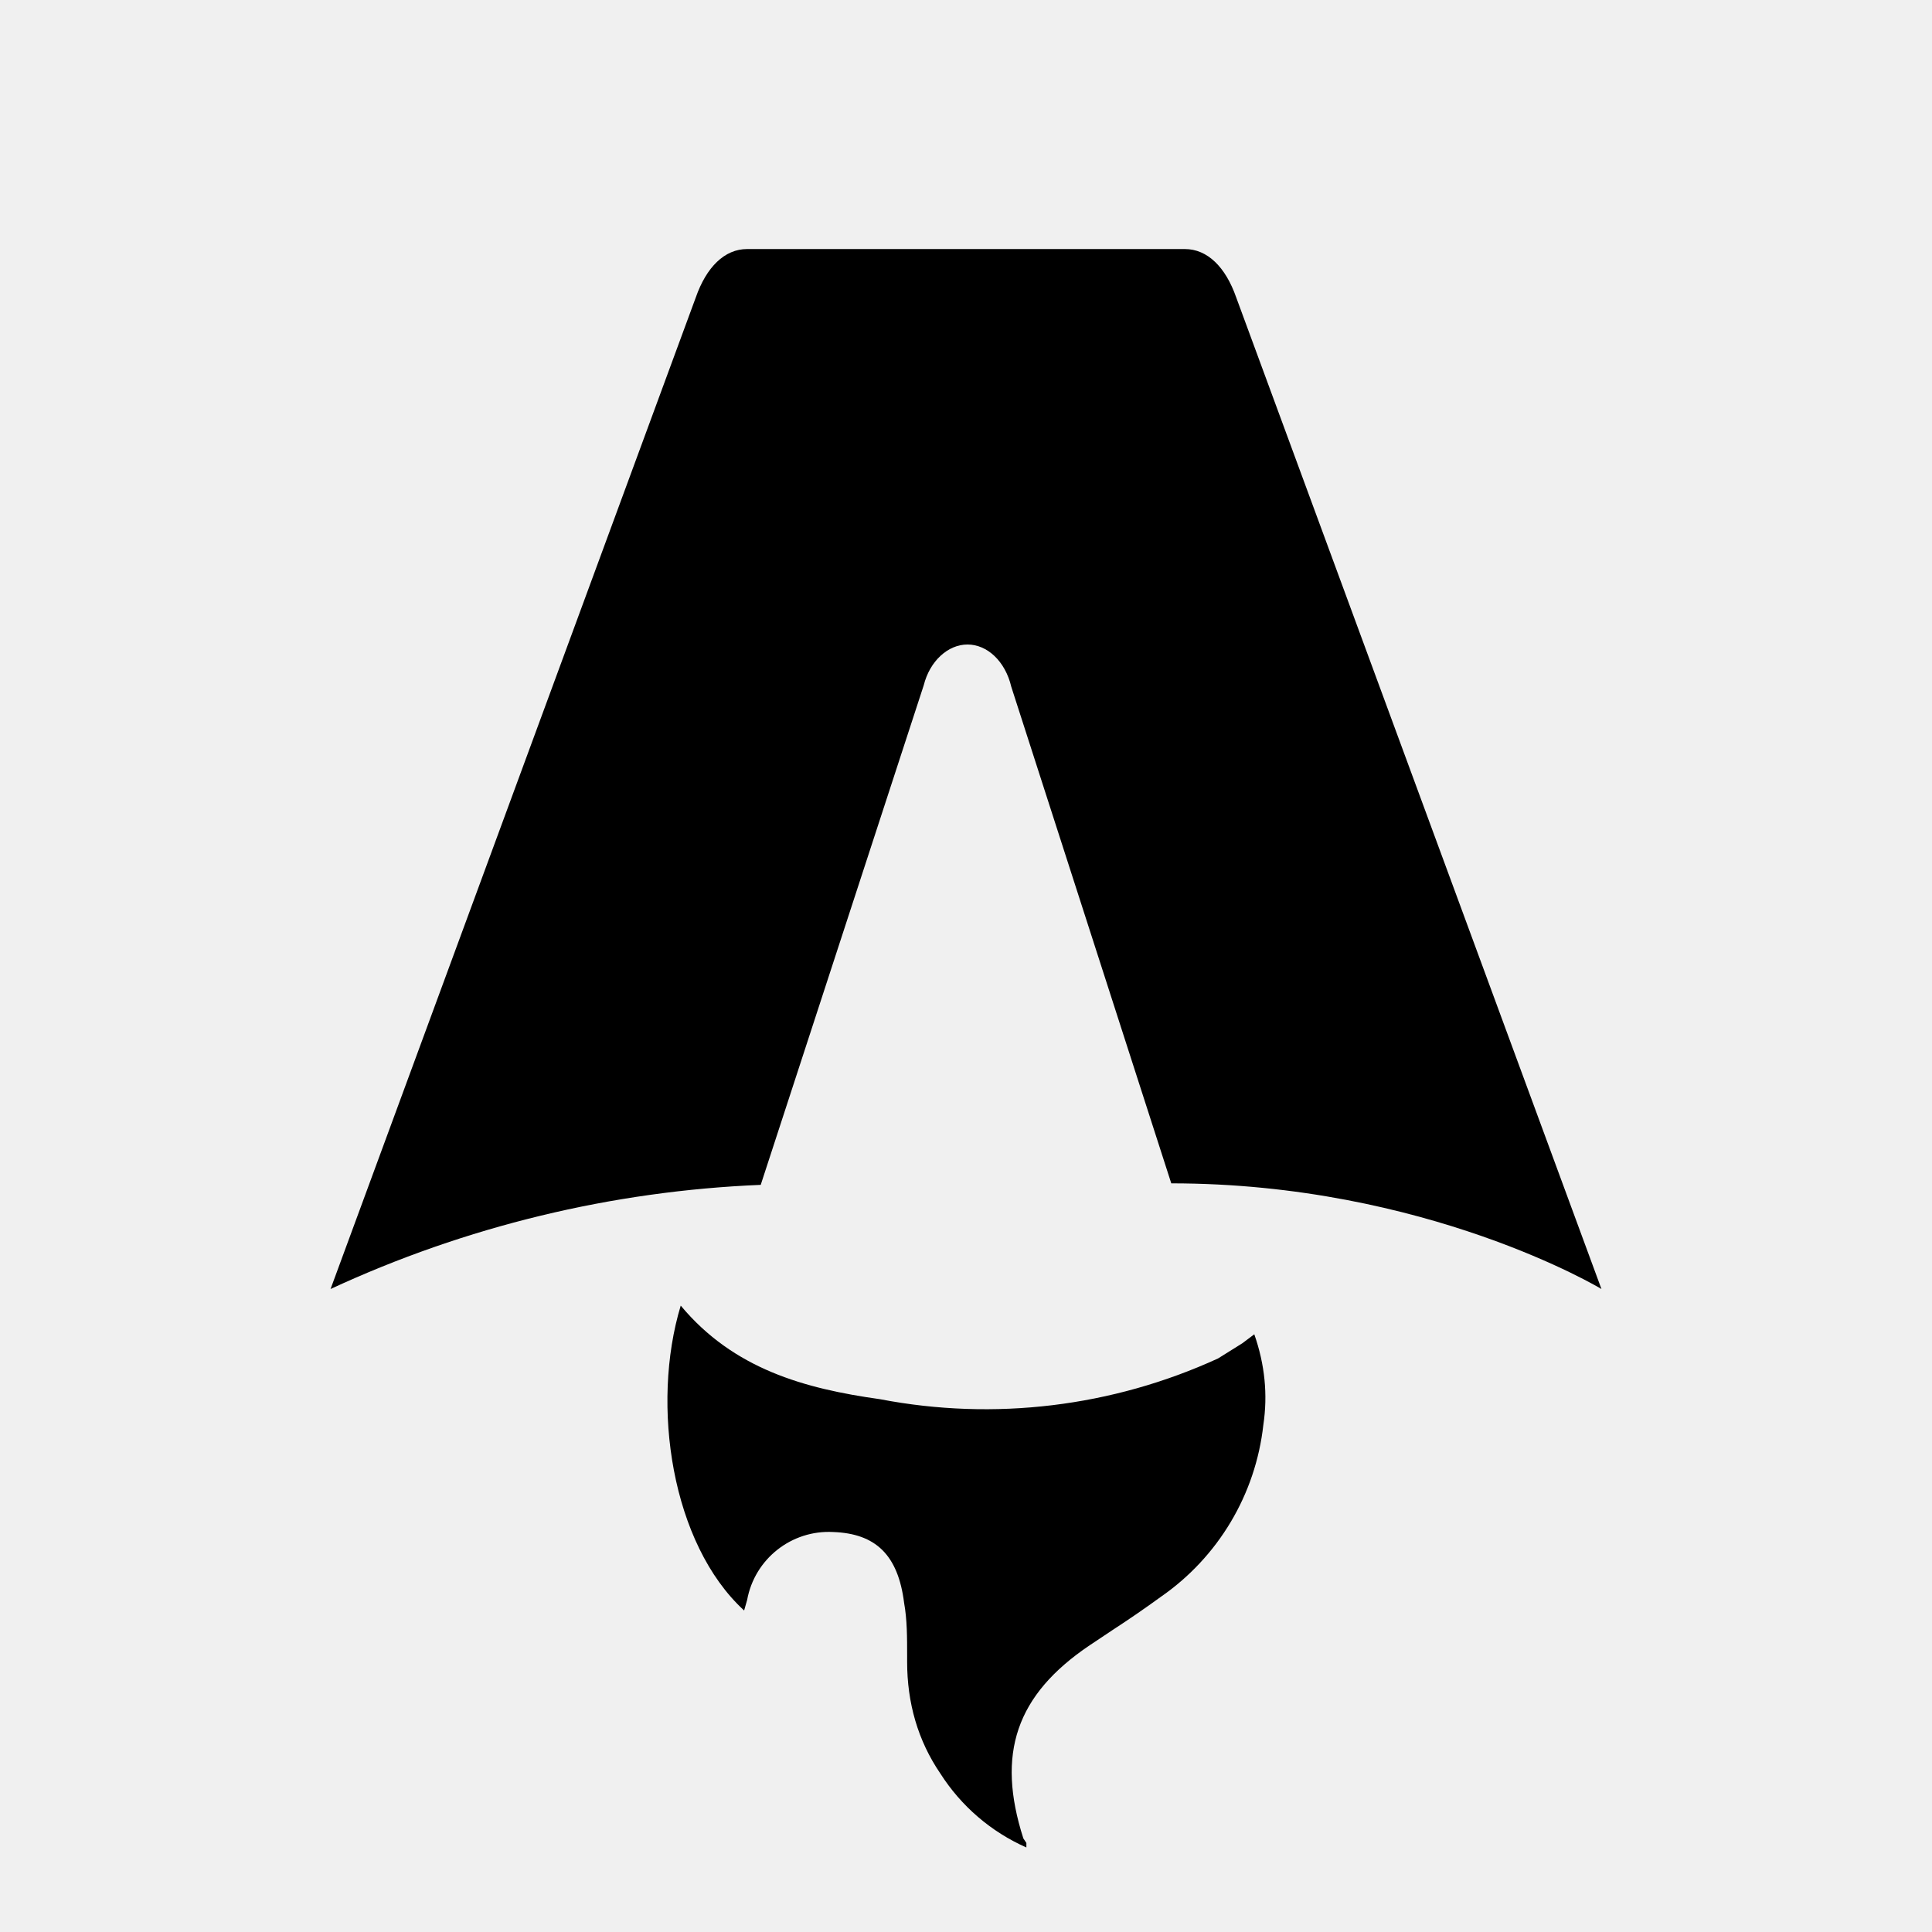
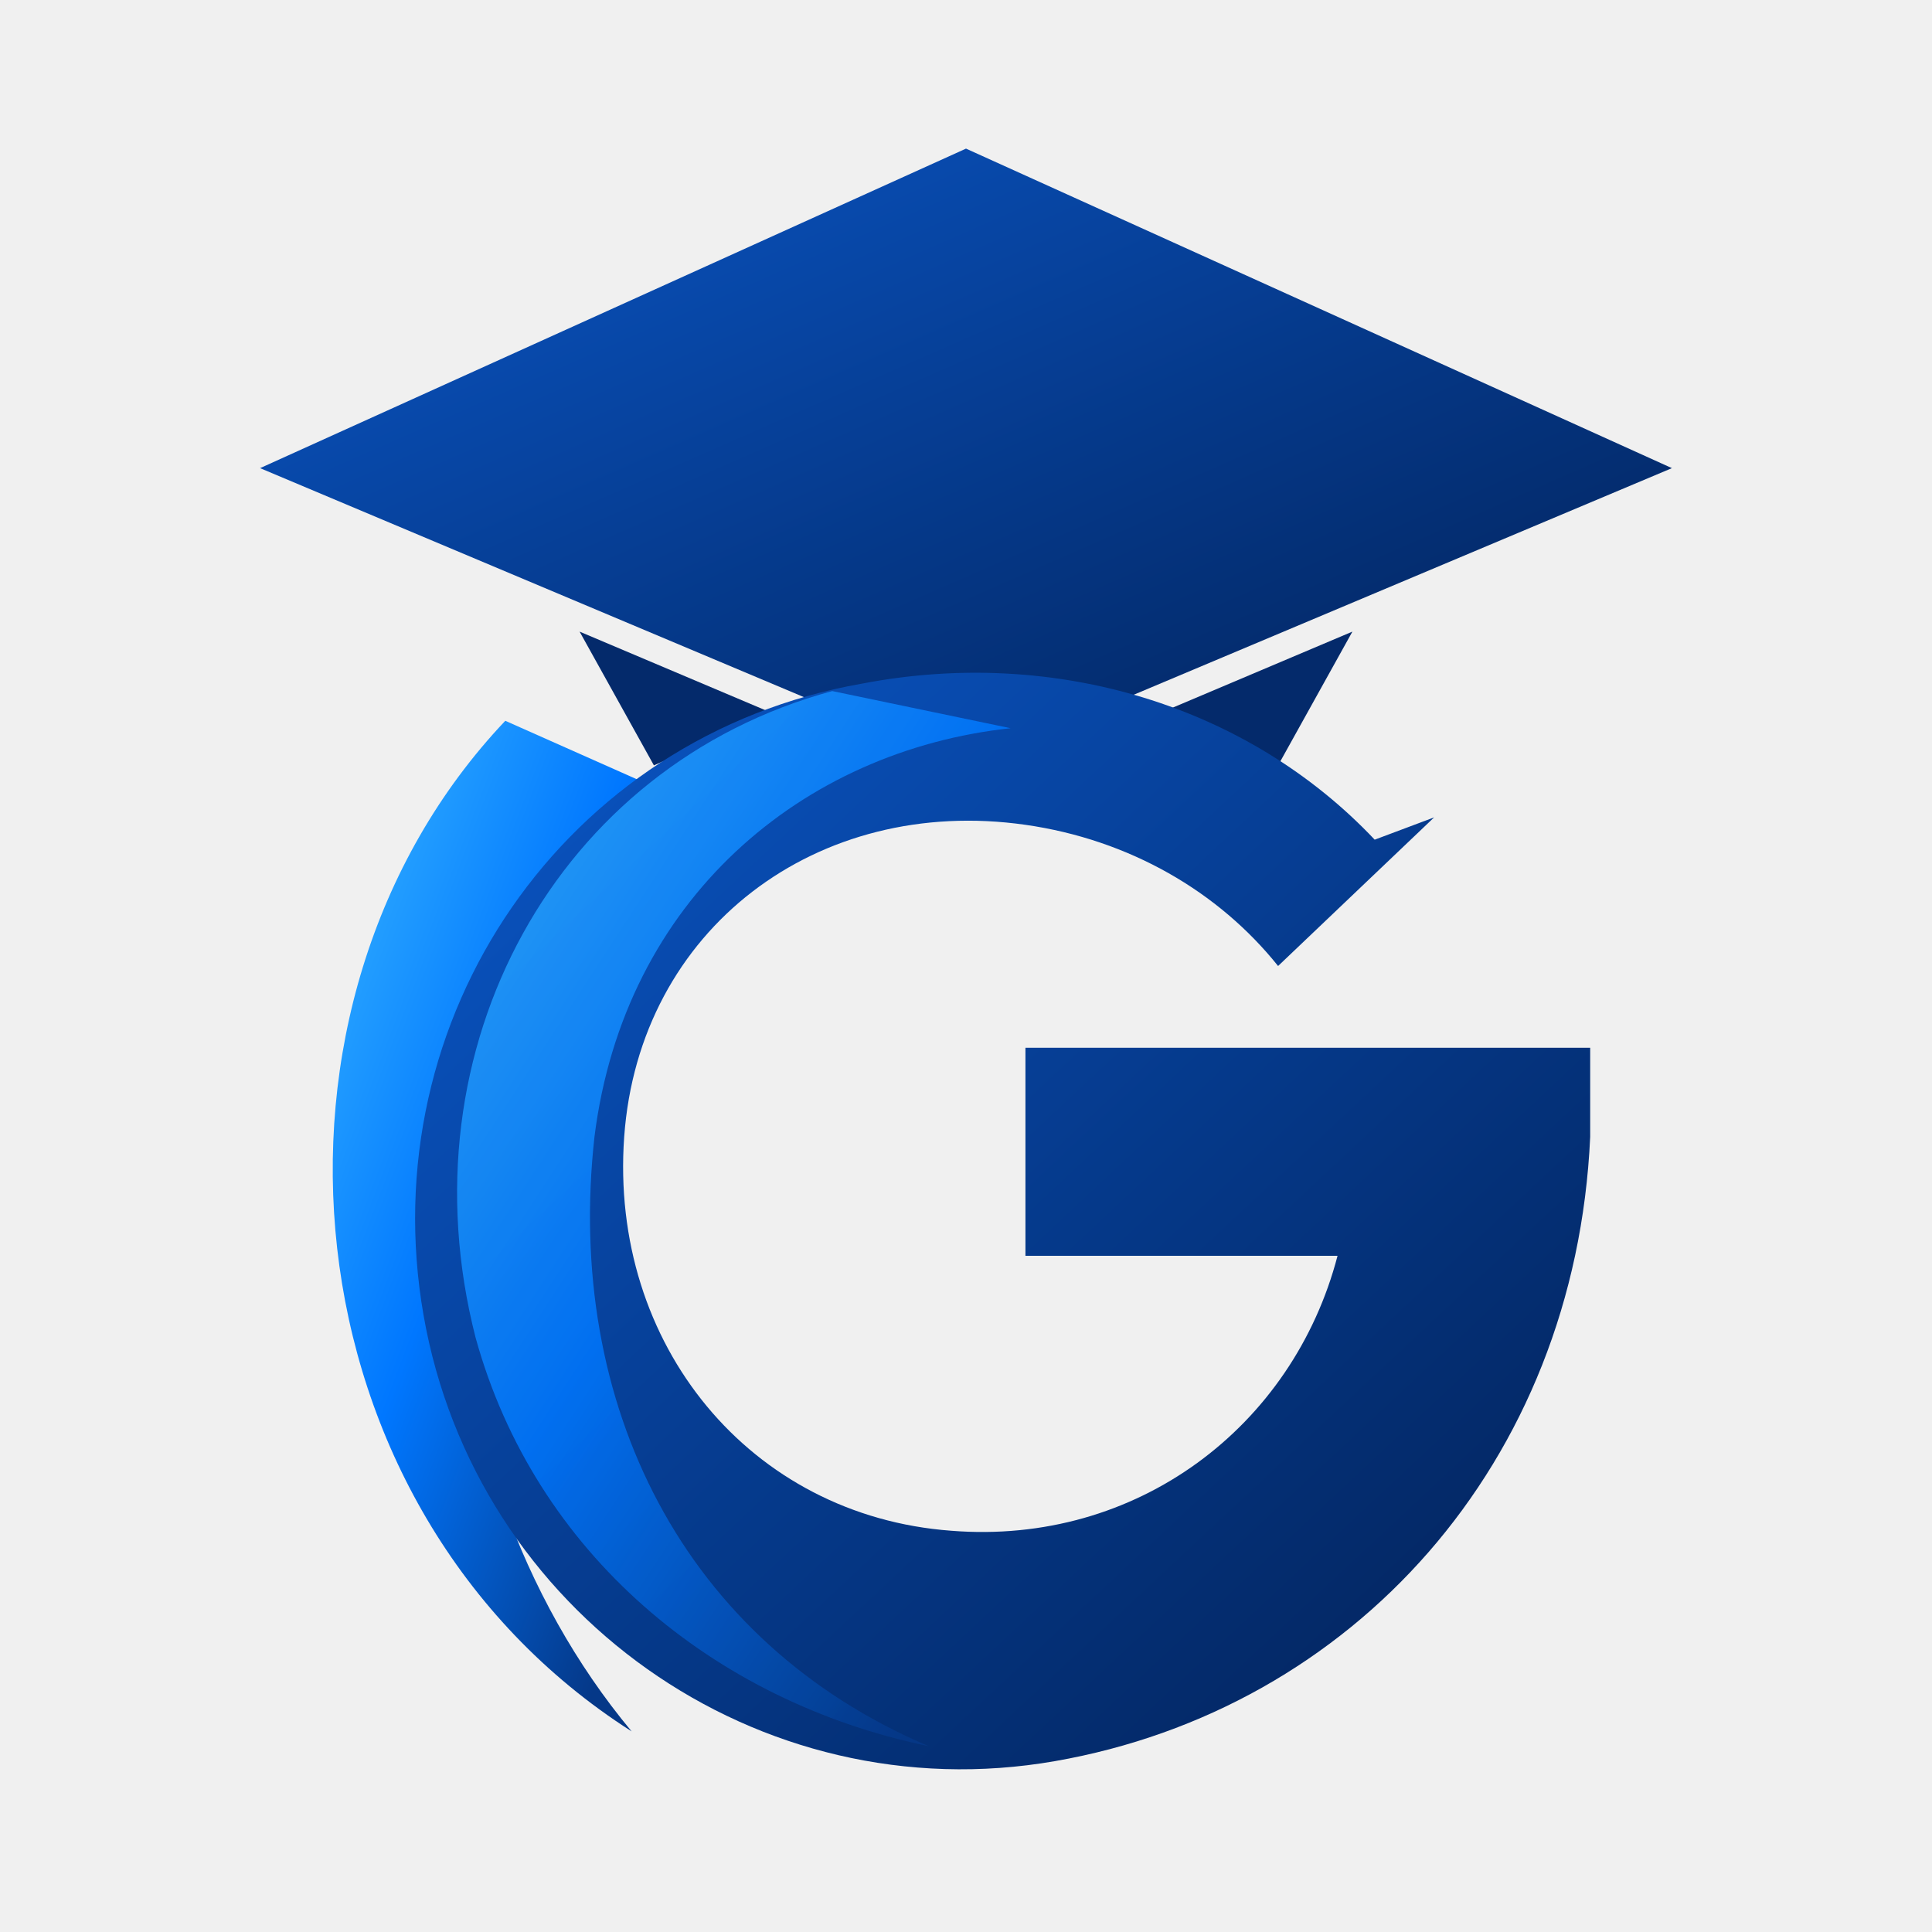
- <svg xmlns="http://www.w3.org/2000/svg" fill="none" viewBox="0 0 128 128">
-   <path d="M50.4 78.5a75.1 75.1 0 0 0-28.5 6.9l24.2-65.7c.7-2 1.9-3.2 3.4-3.2h29c1.5 0 2.7 1.2 3.4 3.2l24.2 65.7s-11.6-7-28.5-7L67 45.5c-.4-1.7-1.6-2.8-2.9-2.8-1.3 0-2.5 1.1-2.9 2.7L50.4 78.5Zm-1.1 28.2Zm-4.2-20.2c-2 6.6-.6 15.8 4.2 20.2a17.5 17.5 0 0 1 .2-.7 5.5 5.5 0 0 1 5.7-4.5c2.8.1 4.3 1.5 4.7 4.7.2 1.1.2 2.3.2 3.5v.4c0 2.7.7 5.2 2.2 7.4a13 13 0 0 0 5.7 4.9v-.3l-.2-.3c-1.8-5.6-.5-9.5 4.4-12.8l1.5-1a73 73 0 0 0 3.2-2.2 16 16 0 0 0 6.8-11.4c.3-2 .1-4-.6-6l-.8.6-1.6 1a37 37 0 0 1-22.4 2.7c-5-.7-9.7-2-13.2-6.2Z" />
-   <style>
-         path { fill: #000; }
-         @media (prefers-color-scheme: dark) {
-             path { fill: #FFF; }
-         }
-     </style>
+ <svg xmlns="http://www.w3.org/2000/svg" viewBox="0 0 260 260" width="100%" height="100%">
+   <defs>
+     <linearGradient id="mainGrad" x1="0%" y1="0%" x2="100%" y2="100%">
+       <stop offset="0%" stop-color="#0a58ca" />
+       <stop offset="55%" stop-color="#053888" />
+       <stop offset="100%" stop-color="#032054" />
+     </linearGradient>
+     <linearGradient id="swooshGrad" x1="0%" y1="0%" x2="80%" y2="100%">
+       <stop offset="0%" stop-color="#38b6ff" />
+       <stop offset="50%" stop-color="#0077ff" />
+       <stop offset="100%" stop-color="#053888" />
+     </linearGradient>
+   </defs>
+   <g transform="translate(130, 145)">
+     <polygon points="0,-125 -95,-82 0,-42 95,-82" fill="url(#mainGrad)" />
+     <path d="M -52,-60 L 0,-38 L 52,-60 L 42,-42 C 20,-52 -20,-52 -42,-42 Z" fill="#042a6b" />
+     <path d="M -62,-48 C -98,-10 -92,58 -45,88 C -75,52 -78,-8 -44,-40 Z" fill="url(#swooshGrad)" />
+     <path d="M 55,-32 C 38,-50 12,-58 -14,-53 C -54,-46 -80,-8 -73,32 C -66,72 -28,99 12,92 C 52,85 82,52 84,8 L 84,-4 L 8,-4 L 8,24 L 50,24 C 44,47 23,63 -2,61 C -29,59 -48,36 -46,8 C -44,-20 -20,-38 8,-34 C 22,-32 34,-25 42,-15 L 63,-35 Z" fill="url(#mainGrad)" />
+     <path d="M -18,-52 C -55,-42 -76,-4 -66,35 C -58,64 -34,84 -5,90 C -38,76 -54,44 -50,8 C -46,-24 -22,-44 6,-47 Z" fill="url(#swooshGrad)" opacity="0.85" />
+   </g>
</svg>
